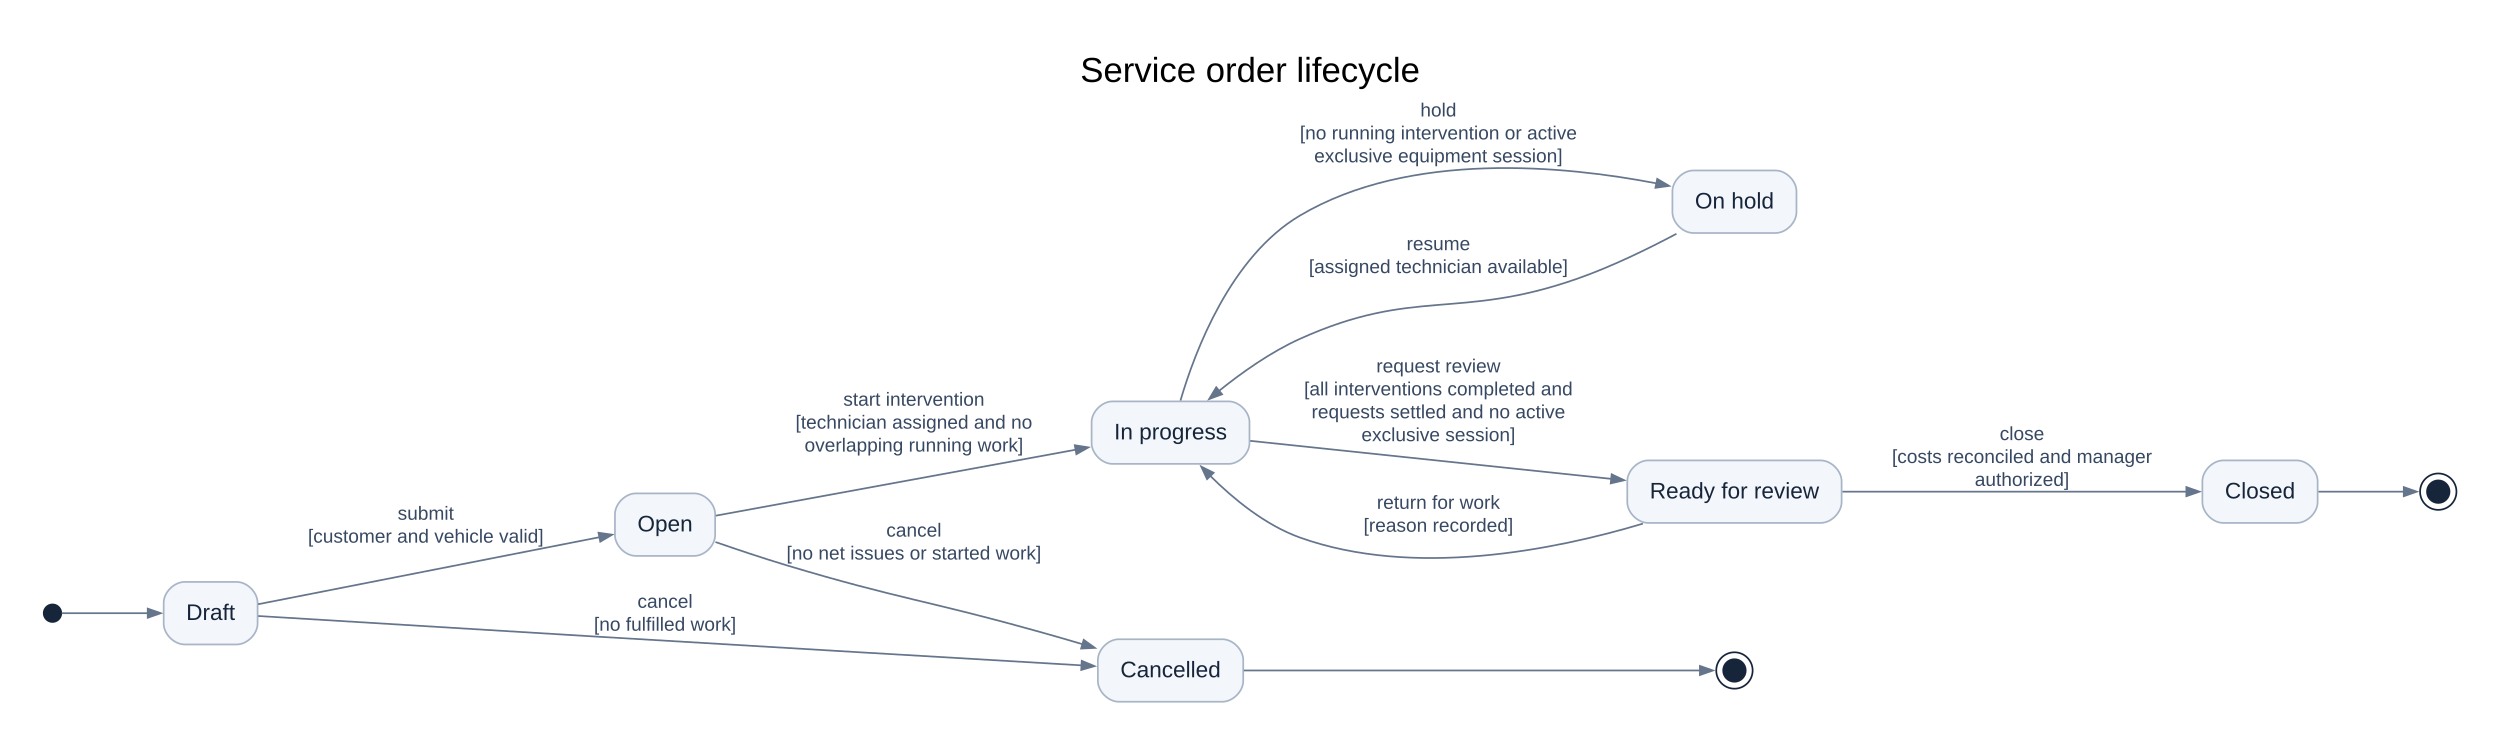
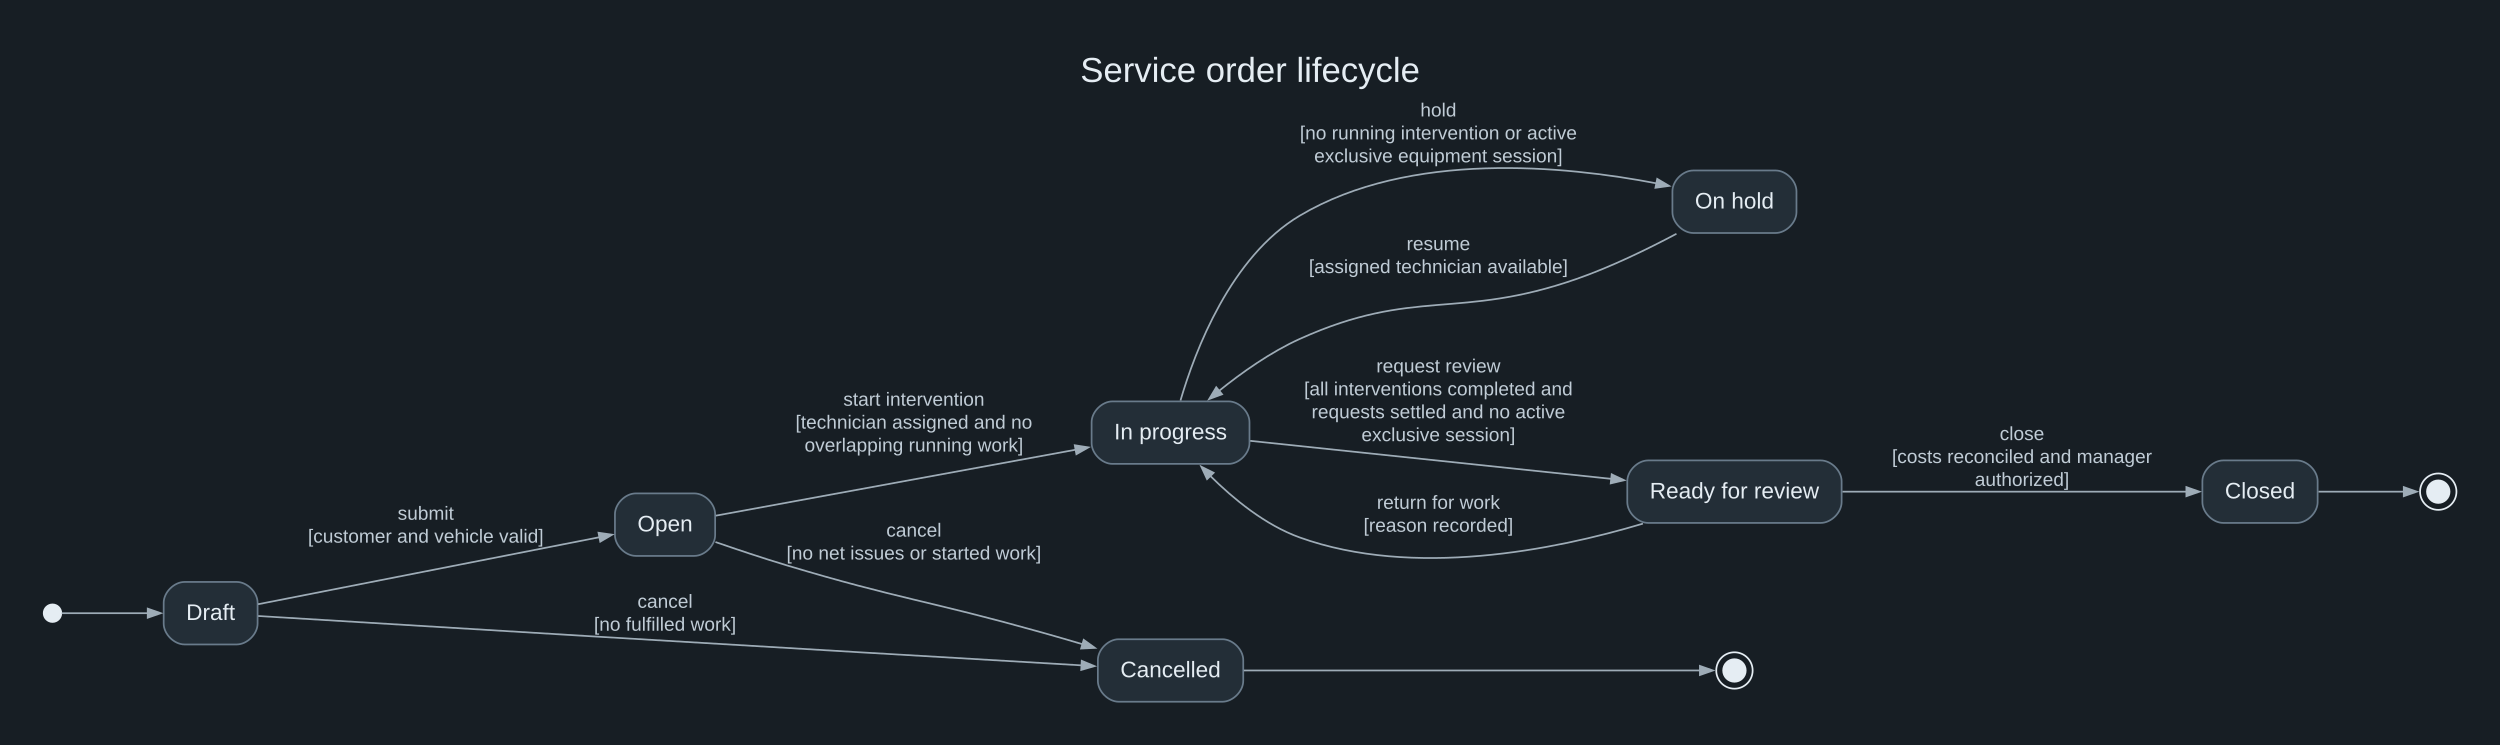
<svg xmlns="http://www.w3.org/2000/svg" width="1440pt" height="429pt" viewBox="0.00 0.00 1440.00 429.00">
  <g id="graph0" class="graph" transform="scale(1 1) rotate(0) translate(25.2 404.2)">
-     <polygon fill="#ffffff" stroke="none" points="-25.2,25.2 -25.2,-404.2 1414.92,-404.2 1414.92,25.2 -25.2,25.2" />
-     <text xml:space="preserve" text-anchor="middle" x="694.86" y="-357" font-family="Arial" font-size="20.00">Service order lifecycle</text>
+     <polygon fill="#171e24" stroke="none" points="-25.2,25.2 -25.2,-404.2 1414.92,-404.2 1414.92,25.2 -25.2,25.2" />
+     <text xml:space="preserve" text-anchor="middle" x="694.86" y="-357" font-family="Arial" font-size="20.00" fill="#e5edf3">Service order lifecycle</text>
    <g id="node1" class="node">
-       <ellipse fill="#17253b" stroke="#17253b" cx="5.04" cy="-51" rx="5.04" ry="5.04" />
+       <ellipse fill="#e5edf3" stroke="#e5edf3" cx="5.04" cy="-51" rx="5.04" ry="5.04" />
    </g>
    <g id="node2" class="node">
-       <path fill="#f3f6fa" stroke="#a8b5c7" d="M111.17,-69C111.17,-69 81.08,-69 81.08,-69 75.08,-69 69.08,-63 69.08,-57 69.08,-57 69.08,-45 69.08,-45 69.08,-39 75.08,-33 81.08,-33 81.08,-33 111.17,-33 111.17,-33 117.17,-33 123.17,-39 123.17,-45 123.17,-45 123.17,-57 123.17,-57 123.17,-63 117.17,-69 111.17,-69" />
-       <text xml:space="preserve" text-anchor="middle" x="96.13" y="-47.1" font-family="Arial" font-size="13.00" fill="#17253b">Draft</text>
+       <path fill="#232e37" stroke="#697b8b" d="M111.17,-69C111.17,-69 81.08,-69 81.08,-69 75.08,-69 69.08,-63 69.08,-57 69.08,-57 69.08,-45 69.08,-45 69.08,-39 75.08,-33 81.08,-33 81.08,-33 111.17,-33 111.17,-33 117.17,-33 123.17,-39 123.17,-45 123.17,-45 123.17,-57 123.17,-57 123.17,-63 117.17,-69 111.17,-69" />
+       <text xml:space="preserve" text-anchor="middle" x="96.13" y="-47.1" font-family="Arial" font-size="13.00" fill="#e5edf3">Draft</text>
    </g>
    <g id="edge1" class="edge">
-       <path fill="none" stroke="#65758c" d="M10.34,-51C19.34,-51 40.93,-51 60.07,-51" />
-       <polygon fill="#65758c" stroke="#65758c" points="59.9,-53.63 67.4,-51 59.9,-48.38 59.9,-53.63" />
+       <path fill="none" stroke="#9eacb7" d="M10.34,-51C19.34,-51 40.93,-51 60.07,-51" />
+       <polygon fill="#9eacb7" stroke="#9eacb7" points="59.9,-53.63 67.4,-51 59.9,-48.38 59.9,-53.63" />
    </g>
    <g id="node3" class="node">
-       <path fill="#f3f6fa" stroke="#a8b5c7" d="M374.73,-120C374.73,-120 341.01,-120 341.01,-120 335.01,-120 329.01,-114 329.01,-108 329.01,-108 329.01,-96 329.01,-96 329.01,-90 335.01,-84 341.01,-84 341.01,-84 374.73,-84 374.73,-84 380.73,-84 386.73,-90 386.73,-96 386.73,-96 386.73,-108 386.73,-108 386.73,-114 380.73,-120 374.73,-120" />
-       <text xml:space="preserve" text-anchor="middle" x="357.87" y="-98.1" font-family="Arial" font-size="13.00" fill="#17253b">Open</text>
+       <path fill="#232e37" stroke="#697b8b" d="M374.73,-120C374.73,-120 341.01,-120 341.01,-120 335.01,-120 329.01,-114 329.01,-108 329.01,-108 329.01,-96 329.01,-96 329.01,-90 335.01,-84 341.01,-84 341.01,-84 374.73,-84 374.73,-84 380.73,-84 386.73,-90 386.73,-96 386.73,-96 386.73,-108 386.73,-108 386.73,-114 380.73,-120 374.73,-120" />
+       <text xml:space="preserve" text-anchor="middle" x="357.87" y="-98.1" font-family="Arial" font-size="13.00" fill="#e5edf3">Open</text>
    </g>
    <g id="edge2" class="edge">
-       <path fill="none" stroke="#65758c" d="M123.46,-56.17C170.03,-65.32 267.02,-84.36 320.13,-94.79" />
-       <polygon fill="#65758c" stroke="#65758c" points="319.54,-97.35 327.41,-96.22 320.56,-92.2 319.54,-97.35" />
-       <text xml:space="preserve" text-anchor="middle" x="220.04" y="-104.82" font-family="Arial" font-size="11.00" fill="#374862">submit</text>
-       <text xml:space="preserve" text-anchor="middle" x="220.04" y="-91.62" font-family="Arial" font-size="11.00" fill="#374862">[customer and vehicle valid]</text>
+       <path fill="none" stroke="#9eacb7" d="M123.46,-56.17C170.03,-65.32 267.02,-84.36 320.13,-94.79" />
+       <polygon fill="#9eacb7" stroke="#9eacb7" points="319.54,-97.35 327.41,-96.22 320.56,-92.2 319.54,-97.35" />
+       <text xml:space="preserve" text-anchor="middle" x="220.04" y="-104.82" font-family="Arial" font-size="11.00" fill="#c0ccd6">submit</text>
+       <text xml:space="preserve" text-anchor="middle" x="220.04" y="-91.62" font-family="Arial" font-size="11.00" fill="#c0ccd6">[customer and vehicle valid]</text>
    </g>
    <g id="node8" class="node">
-       <path fill="#f3f6fa" stroke="#a8b5c7" d="M678.91,-36C678.91,-36 619.17,-36 619.17,-36 613.17,-36 607.17,-30 607.17,-24 607.17,-24 607.17,-12 607.17,-12 607.17,-6 613.17,0 619.17,0 619.17,0 678.91,0 678.91,0 684.91,0 690.91,-6 690.91,-12 690.91,-12 690.91,-24 690.91,-24 690.91,-30 684.91,-36 678.91,-36" />
-       <text xml:space="preserve" text-anchor="middle" x="649.04" y="-14.1" font-family="Arial" font-size="13.00" fill="#17253b">Cancelled</text>
+       <path fill="#232e37" stroke="#697b8b" d="M678.91,-36C678.91,-36 619.17,-36 619.17,-36 613.17,-36 607.17,-30 607.17,-24 607.17,-24 607.17,-12 607.17,-12 607.17,-6 613.17,0 619.17,0 619.17,0 678.91,0 678.91,0 684.91,0 690.91,-6 690.91,-12 690.91,-12 690.91,-24 690.91,-24 690.91,-30 684.91,-36 678.91,-36" />
+       <text xml:space="preserve" text-anchor="middle" x="649.04" y="-14.1" font-family="Arial" font-size="13.00" fill="#e5edf3">Cancelled</text>
    </g>
    <g id="edge3" class="edge">
-       <path fill="none" stroke="#65758c" d="M123.51,-49.38C164.77,-46.84 247.07,-41.8 316.9,-37.6 416.55,-31.61 533.08,-24.75 597.94,-20.94" />
-       <polygon fill="#65758c" stroke="#65758c" points="597.89,-23.57 605.23,-20.51 597.59,-18.33 597.89,-23.57" />
-       <text xml:space="preserve" text-anchor="middle" x="357.87" y="-54.1" font-family="Arial" font-size="11.00" fill="#374862">cancel</text>
-       <text xml:space="preserve" text-anchor="middle" x="357.87" y="-40.9" font-family="Arial" font-size="11.00" fill="#374862">[no fulfilled work]</text>
+       <path fill="none" stroke="#9eacb7" d="M123.51,-49.38C164.77,-46.84 247.07,-41.8 316.9,-37.6 416.55,-31.61 533.08,-24.75 597.94,-20.94" />
+       <polygon fill="#9eacb7" stroke="#9eacb7" points="597.89,-23.57 605.23,-20.51 597.59,-18.33 597.89,-23.57" />
+       <text xml:space="preserve" text-anchor="middle" x="357.87" y="-54.1" font-family="Arial" font-size="11.00" fill="#c0ccd6">cancel</text>
+       <text xml:space="preserve" text-anchor="middle" x="357.87" y="-40.9" font-family="Arial" font-size="11.00" fill="#c0ccd6">[no fulfilled work]</text>
    </g>
    <g id="node4" class="node">
-       <path fill="#f3f6fa" stroke="#a8b5c7" d="M682.51,-173C682.51,-173 615.56,-173 615.56,-173 609.56,-173 603.56,-167 603.56,-161 603.56,-161 603.56,-149 603.56,-149 603.56,-143 609.56,-137 615.56,-137 615.56,-137 682.51,-137 682.51,-137 688.51,-137 694.51,-143 694.51,-149 694.51,-149 694.51,-161 694.51,-161 694.51,-167 688.51,-173 682.51,-173" />
-       <text xml:space="preserve" text-anchor="middle" x="649.04" y="-151.1" font-family="Arial" font-size="13.00" fill="#17253b">In progress</text>
+       <path fill="#232e37" stroke="#697b8b" d="M682.51,-173C682.51,-173 615.56,-173 615.56,-173 609.56,-173 603.56,-167 603.56,-161 603.56,-161 603.56,-149 603.56,-149 603.56,-143 609.56,-137 615.56,-137 615.56,-137 682.51,-137 682.51,-137 688.51,-137 694.51,-143 694.51,-149 694.51,-149 694.51,-161 694.51,-161 694.51,-167 688.51,-173 682.51,-173" />
+       <text xml:space="preserve" text-anchor="middle" x="649.04" y="-151.1" font-family="Arial" font-size="13.00" fill="#e5edf3">In progress</text>
    </g>
    <g id="edge5" class="edge">
-       <path fill="none" stroke="#65758c" d="M387.12,-107.18C435.07,-115.97 533.13,-133.94 594.44,-145.18" />
-       <polygon fill="#65758c" stroke="#65758c" points="593.87,-147.74 601.72,-146.51 594.81,-142.58 593.87,-147.74" />
-       <text xml:space="preserve" text-anchor="middle" x="501.2" y="-170.49" font-family="Arial" font-size="11.00" fill="#374862">start intervention</text>
-       <text xml:space="preserve" text-anchor="middle" x="501.2" y="-157.29" font-family="Arial" font-size="11.00" fill="#374862">[technician assigned and no</text>
-       <text xml:space="preserve" text-anchor="middle" x="501.2" y="-144.09" font-family="Arial" font-size="11.00" fill="#374862">overlapping running work]</text>
+       <path fill="none" stroke="#9eacb7" d="M387.12,-107.18C435.07,-115.97 533.13,-133.94 594.44,-145.18" />
+       <polygon fill="#9eacb7" stroke="#9eacb7" points="593.87,-147.74 601.72,-146.51 594.81,-142.58 593.87,-147.74" />
+       <text xml:space="preserve" text-anchor="middle" x="501.2" y="-170.49" font-family="Arial" font-size="11.00" fill="#c0ccd6">start intervention</text>
+       <text xml:space="preserve" text-anchor="middle" x="501.2" y="-157.29" font-family="Arial" font-size="11.00" fill="#c0ccd6">[technician assigned and no</text>
+       <text xml:space="preserve" text-anchor="middle" x="501.2" y="-144.09" font-family="Arial" font-size="11.00" fill="#c0ccd6">overlapping running work]</text>
    </g>
    <g id="edge4" class="edge">
-       <path fill="none" stroke="#65758c" d="M386.91,-91.99C399.37,-87.67 414.27,-82.68 427.83,-78.6 492.4,-59.18 509.65,-58.25 574.56,-40 582.28,-37.83 590.43,-35.46 598.39,-33.11" />
-       <polygon fill="#65758c" stroke="#65758c" points="599.02,-35.66 605.47,-31.01 597.53,-30.63 599.02,-35.66" />
-       <text xml:space="preserve" text-anchor="middle" x="501.2" y="-95.1" font-family="Arial" font-size="11.00" fill="#374862">cancel</text>
-       <text xml:space="preserve" text-anchor="middle" x="501.2" y="-81.9" font-family="Arial" font-size="11.00" fill="#374862">[no net issues or started work]</text>
+       <path fill="none" stroke="#9eacb7" d="M386.91,-91.99C399.37,-87.67 414.27,-82.68 427.83,-78.6 492.4,-59.18 509.65,-58.25 574.56,-40 582.28,-37.83 590.43,-35.46 598.39,-33.11" />
+       <polygon fill="#9eacb7" stroke="#9eacb7" points="599.02,-35.66 605.47,-31.01 597.53,-30.63 599.02,-35.66" />
+       <text xml:space="preserve" text-anchor="middle" x="501.2" y="-95.1" font-family="Arial" font-size="11.00" fill="#c0ccd6">cancel</text>
+       <text xml:space="preserve" text-anchor="middle" x="501.2" y="-81.9" font-family="Arial" font-size="11.00" fill="#c0ccd6">[no net issues or started work]</text>
    </g>
    <g id="node5" class="node">
-       <path fill="#f3f6fa" stroke="#a8b5c7" d="M997.57,-306C997.57,-306 950.11,-306 950.11,-306 944.11,-306 938.11,-300 938.11,-294 938.11,-294 938.11,-282 938.11,-282 938.11,-276 944.11,-270 950.11,-270 950.11,-270 997.57,-270 997.57,-270 1003.57,-270 1009.57,-276 1009.57,-282 1009.57,-282 1009.57,-294 1009.57,-294 1009.57,-300 1003.57,-306 997.57,-306" />
-       <text xml:space="preserve" text-anchor="middle" x="973.84" y="-284.1" font-family="Arial" font-size="13.00" fill="#17253b">On hold</text>
+       <path fill="#232e37" stroke="#697b8b" d="M997.57,-306C997.57,-306 950.11,-306 950.11,-306 944.11,-306 938.11,-300 938.11,-294 938.11,-294 938.11,-282 938.11,-282 938.11,-276 944.11,-270 950.11,-270 950.11,-270 997.57,-270 997.57,-270 1003.57,-270 1009.57,-276 1009.57,-282 1009.57,-282 1009.57,-294 1009.57,-294 1009.57,-300 1003.57,-306 997.57,-306" />
+       <text xml:space="preserve" text-anchor="middle" x="973.84" y="-284.1" font-family="Arial" font-size="13.00" fill="#e5edf3">On hold</text>
    </g>
    <g id="edge6" class="edge">
-       <path fill="none" stroke="#65758c" d="M654.75,-173.49C663.15,-202.13 683.69,-256.36 723.51,-280 786.88,-317.62 876.16,-308.76 928.91,-298.59" />
-       <polygon fill="#65758c" stroke="#65758c" points="929.37,-301.18 936.2,-297.12 928.33,-296.03 929.37,-301.18" />
-       <text xml:space="preserve" text-anchor="middle" x="803.31" y="-337.1" font-family="Arial" font-size="11.00" fill="#374862">hold</text>
-       <text xml:space="preserve" text-anchor="middle" x="803.31" y="-323.9" font-family="Arial" font-size="11.00" fill="#374862">[no running intervention or active</text>
-       <text xml:space="preserve" text-anchor="middle" x="803.31" y="-310.7" font-family="Arial" font-size="11.00" fill="#374862">exclusive equipment session]</text>
+       <path fill="none" stroke="#9eacb7" d="M654.75,-173.49C663.15,-202.13 683.69,-256.36 723.51,-280 786.88,-317.62 876.16,-308.76 928.91,-298.59" />
+       <polygon fill="#9eacb7" stroke="#9eacb7" points="929.37,-301.18 936.2,-297.12 928.33,-296.03 929.37,-301.18" />
+       <text xml:space="preserve" text-anchor="middle" x="803.31" y="-337.1" font-family="Arial" font-size="11.00" fill="#c0ccd6">hold</text>
+       <text xml:space="preserve" text-anchor="middle" x="803.31" y="-323.9" font-family="Arial" font-size="11.00" fill="#c0ccd6">[no running intervention or active</text>
+       <text xml:space="preserve" text-anchor="middle" x="803.31" y="-310.7" font-family="Arial" font-size="11.00" fill="#c0ccd6">exclusive equipment session]</text>
    </g>
    <g id="node6" class="node">
-       <path fill="#f3f6fa" stroke="#a8b5c7" d="M1023.57,-139C1023.57,-139 924.11,-139 924.11,-139 918.11,-139 912.11,-133 912.11,-127 912.11,-127 912.11,-115 912.11,-115 912.11,-109 918.11,-103 924.11,-103 924.11,-103 1023.57,-103 1023.57,-103 1029.57,-103 1035.57,-109 1035.57,-115 1035.57,-115 1035.57,-127 1035.57,-127 1035.57,-133 1029.57,-139 1023.57,-139" />
-       <text xml:space="preserve" text-anchor="middle" x="973.84" y="-117.1" font-family="Arial" font-size="13.00" fill="#17253b">Ready for review</text>
+       <path fill="#232e37" stroke="#697b8b" d="M1023.57,-139C1023.57,-139 924.11,-139 924.11,-139 918.11,-139 912.11,-133 912.11,-127 912.11,-127 912.11,-115 912.11,-115 912.11,-109 918.11,-103 924.11,-103 924.11,-103 1023.57,-103 1023.57,-103 1029.57,-103 1035.57,-109 1035.57,-115 1035.57,-115 1035.57,-127 1035.57,-127 1035.57,-133 1029.57,-139 1023.57,-139" />
+       <text xml:space="preserve" text-anchor="middle" x="973.84" y="-117.1" font-family="Arial" font-size="13.00" fill="#e5edf3">Ready for review</text>
    </g>
    <g id="edge8" class="edge">
-       <path fill="none" stroke="#65758c" d="M694.92,-150.27C748.86,-144.59 839.97,-134.99 903.1,-128.35" />
-       <polygon fill="#65758c" stroke="#65758c" points="903.13,-130.98 910.31,-127.59 902.58,-125.76 903.13,-130.98" />
-       <text xml:space="preserve" text-anchor="middle" x="803.31" y="-189.68" font-family="Arial" font-size="11.00" fill="#374862">request review</text>
-       <text xml:space="preserve" text-anchor="middle" x="803.31" y="-176.48" font-family="Arial" font-size="11.00" fill="#374862">[all interventions completed and</text>
-       <text xml:space="preserve" text-anchor="middle" x="803.31" y="-163.28" font-family="Arial" font-size="11.00" fill="#374862">requests settled and no active</text>
-       <text xml:space="preserve" text-anchor="middle" x="803.31" y="-150.08" font-family="Arial" font-size="11.00" fill="#374862">exclusive session]</text>
+       <path fill="none" stroke="#9eacb7" d="M694.92,-150.27C748.86,-144.59 839.97,-134.99 903.1,-128.35" />
+       <polygon fill="#9eacb7" stroke="#9eacb7" points="903.13,-130.98 910.31,-127.59 902.58,-125.76 903.13,-130.98" />
+       <text xml:space="preserve" text-anchor="middle" x="803.31" y="-189.68" font-family="Arial" font-size="11.00" fill="#c0ccd6">request review</text>
+       <text xml:space="preserve" text-anchor="middle" x="803.31" y="-176.48" font-family="Arial" font-size="11.00" fill="#c0ccd6">[all interventions completed and</text>
+       <text xml:space="preserve" text-anchor="middle" x="803.31" y="-163.28" font-family="Arial" font-size="11.00" fill="#c0ccd6">requests settled and no active</text>
+       <text xml:space="preserve" text-anchor="middle" x="803.31" y="-150.08" font-family="Arial" font-size="11.00" fill="#c0ccd6">exclusive session]</text>
    </g>
    <g id="edge7" class="edge">
-       <path fill="none" stroke="#65758c" d="M940.44,-269.55C923.74,-260.67 902.8,-250.49 883.11,-243.6 814.6,-219.64 789.68,-238.84 723.51,-209 706.68,-201.41 689.93,-189.52 676.68,-178.83" />
-       <polygon fill="#65758c" stroke="#65758c" points="678.71,-177.1 671.26,-174.34 675.36,-181.15 678.71,-177.1" />
-       <text xml:space="preserve" text-anchor="middle" x="803.31" y="-260.1" font-family="Arial" font-size="11.00" fill="#374862">resume</text>
-       <text xml:space="preserve" text-anchor="middle" x="803.31" y="-246.9" font-family="Arial" font-size="11.00" fill="#374862">[assigned technician available]</text>
+       <path fill="none" stroke="#9eacb7" d="M940.44,-269.55C923.74,-260.67 902.8,-250.49 883.11,-243.6 814.6,-219.64 789.68,-238.84 723.51,-209 706.68,-201.41 689.93,-189.52 676.68,-178.83" />
+       <polygon fill="#9eacb7" stroke="#9eacb7" points="678.71,-177.1 671.26,-174.34 675.36,-181.15 678.71,-177.1" />
+       <text xml:space="preserve" text-anchor="middle" x="803.31" y="-260.1" font-family="Arial" font-size="11.00" fill="#c0ccd6">resume</text>
+       <text xml:space="preserve" text-anchor="middle" x="803.31" y="-246.9" font-family="Arial" font-size="11.00" fill="#c0ccd6">[assigned technician available]</text>
    </g>
    <g id="edge9" class="edge">
-       <path fill="none" stroke="#65758c" d="M921.13,-102.59C869.57,-87.19 788.87,-71.18 723.51,-94.6 703.61,-101.73 685.23,-116.84 671.84,-130.16" />
-       <polygon fill="#65758c" stroke="#65758c" points="670.07,-128.22 666.73,-135.43 673.84,-131.87 670.07,-128.22" />
-       <text xml:space="preserve" text-anchor="middle" x="803.31" y="-111.1" font-family="Arial" font-size="11.00" fill="#374862">return for work</text>
-       <text xml:space="preserve" text-anchor="middle" x="803.31" y="-97.9" font-family="Arial" font-size="11.00" fill="#374862">[reason recorded]</text>
+       <path fill="none" stroke="#9eacb7" d="M921.13,-102.59C869.57,-87.19 788.87,-71.18 723.51,-94.6 703.61,-101.73 685.23,-116.84 671.84,-130.16" />
+       <polygon fill="#9eacb7" stroke="#9eacb7" points="670.07,-128.22 666.73,-135.43 673.84,-131.87 670.07,-128.22" />
+       <text xml:space="preserve" text-anchor="middle" x="803.31" y="-111.1" font-family="Arial" font-size="11.00" fill="#c0ccd6">return for work</text>
+       <text xml:space="preserve" text-anchor="middle" x="803.31" y="-97.9" font-family="Arial" font-size="11.00" fill="#c0ccd6">[reason recorded]</text>
    </g>
    <g id="node7" class="node">
-       <path fill="#f3f6fa" stroke="#a8b5c7" d="M1297.76,-139C1297.76,-139 1255.37,-139 1255.37,-139 1249.37,-139 1243.37,-133 1243.37,-127 1243.37,-127 1243.37,-115 1243.37,-115 1243.37,-109 1249.37,-103 1255.37,-103 1255.37,-103 1297.76,-103 1297.76,-103 1303.76,-103 1309.76,-109 1309.76,-115 1309.76,-115 1309.76,-127 1309.76,-127 1309.76,-133 1303.76,-139 1297.76,-139" />
-       <text xml:space="preserve" text-anchor="middle" x="1276.57" y="-117.1" font-family="Arial" font-size="13.00" fill="#17253b">Closed</text>
+       <path fill="#232e37" stroke="#697b8b" d="M1297.76,-139C1297.76,-139 1255.37,-139 1255.37,-139 1249.37,-139 1243.37,-133 1243.37,-127 1243.37,-127 1243.37,-115 1243.37,-115 1243.37,-109 1249.37,-103 1255.37,-103 1255.37,-103 1297.76,-103 1297.76,-103 1303.76,-103 1309.76,-109 1309.76,-115 1309.76,-115 1309.76,-127 1309.76,-127 1309.76,-133 1303.76,-139 1297.76,-139" />
+       <text xml:space="preserve" text-anchor="middle" x="1276.57" y="-117.1" font-family="Arial" font-size="13.00" fill="#e5edf3">Closed</text>
    </g>
    <g id="edge10" class="edge">
-       <path fill="none" stroke="#65758c" d="M1036.06,-121C1095.19,-121 1183.11,-121 1234.36,-121" />
-       <polygon fill="#65758c" stroke="#65758c" points="1234.16,-123.63 1241.66,-121 1234.16,-118.38 1234.16,-123.63" />
-       <text xml:space="preserve" text-anchor="middle" x="1139.47" y="-150.7" font-family="Arial" font-size="11.00" fill="#374862">close</text>
-       <text xml:space="preserve" text-anchor="middle" x="1139.47" y="-137.5" font-family="Arial" font-size="11.00" fill="#374862">[costs reconciled and manager</text>
-       <text xml:space="preserve" text-anchor="middle" x="1139.47" y="-124.3" font-family="Arial" font-size="11.00" fill="#374862">authorized]</text>
+       <path fill="none" stroke="#9eacb7" d="M1036.06,-121C1095.19,-121 1183.11,-121 1234.36,-121" />
+       <polygon fill="#9eacb7" stroke="#9eacb7" points="1234.16,-123.63 1241.66,-121 1234.16,-118.38 1234.16,-123.63" />
+       <text xml:space="preserve" text-anchor="middle" x="1139.47" y="-150.7" font-family="Arial" font-size="11.00" fill="#c0ccd6">close</text>
+       <text xml:space="preserve" text-anchor="middle" x="1139.47" y="-137.5" font-family="Arial" font-size="11.00" fill="#c0ccd6">[costs reconciled and manager</text>
+       <text xml:space="preserve" text-anchor="middle" x="1139.47" y="-124.3" font-family="Arial" font-size="11.00" fill="#c0ccd6">authorized]</text>
    </g>
    <g id="node9" class="node">
-       <ellipse fill="#17253b" stroke="#17253b" cx="1379.24" cy="-121" rx="6.48" ry="6.48" />
-       <ellipse fill="none" stroke="#17253b" cx="1379.24" cy="-121" rx="10.48" ry="10.48" />
+       <ellipse fill="#e5edf3" stroke="#e5edf3" cx="1379.24" cy="-121" rx="6.48" ry="6.48" />
+       <ellipse fill="none" stroke="#e5edf3" cx="1379.24" cy="-121" rx="10.48" ry="10.48" />
    </g>
    <g id="edge11" class="edge">
-       <path fill="none" stroke="#65758c" d="M1310.25,-121C1326.52,-121 1345.59,-121 1359.39,-121" />
-       <polygon fill="#65758c" stroke="#65758c" points="1359.38,-123.63 1366.88,-121 1359.38,-118.38 1359.38,-123.63" />
+       <path fill="none" stroke="#9eacb7" d="M1310.25,-121C1326.52,-121 1345.59,-121 1359.39,-121" />
+       <polygon fill="#9eacb7" stroke="#9eacb7" points="1359.38,-123.63 1366.88,-121 1359.38,-118.38 1359.38,-123.63" />
    </g>
    <g id="node10" class="node">
-       <ellipse fill="#17253b" stroke="#17253b" cx="973.84" cy="-18" rx="6.48" ry="6.48" />
-       <ellipse fill="none" stroke="#17253b" cx="973.84" cy="-18" rx="10.48" ry="10.48" />
+       <ellipse fill="#e5edf3" stroke="#e5edf3" cx="973.84" cy="-18" rx="6.48" ry="6.48" />
+       <ellipse fill="none" stroke="#e5edf3" cx="973.84" cy="-18" rx="10.48" ry="10.48" />
    </g>
    <g id="edge12" class="edge">
-       <path fill="none" stroke="#65758c" d="M691.25,-18C761.84,-18 903.19,-18 954.06,-18" />
-       <polygon fill="#65758c" stroke="#65758c" points="953.96,-20.63 961.46,-18 953.96,-15.38 953.96,-20.63" />
+       <path fill="none" stroke="#9eacb7" d="M691.25,-18C761.84,-18 903.19,-18 954.06,-18" />
+       <polygon fill="#9eacb7" stroke="#9eacb7" points="953.96,-20.63 961.46,-18 953.96,-15.38 953.96,-20.63" />
    </g>
  </g>
</svg>
